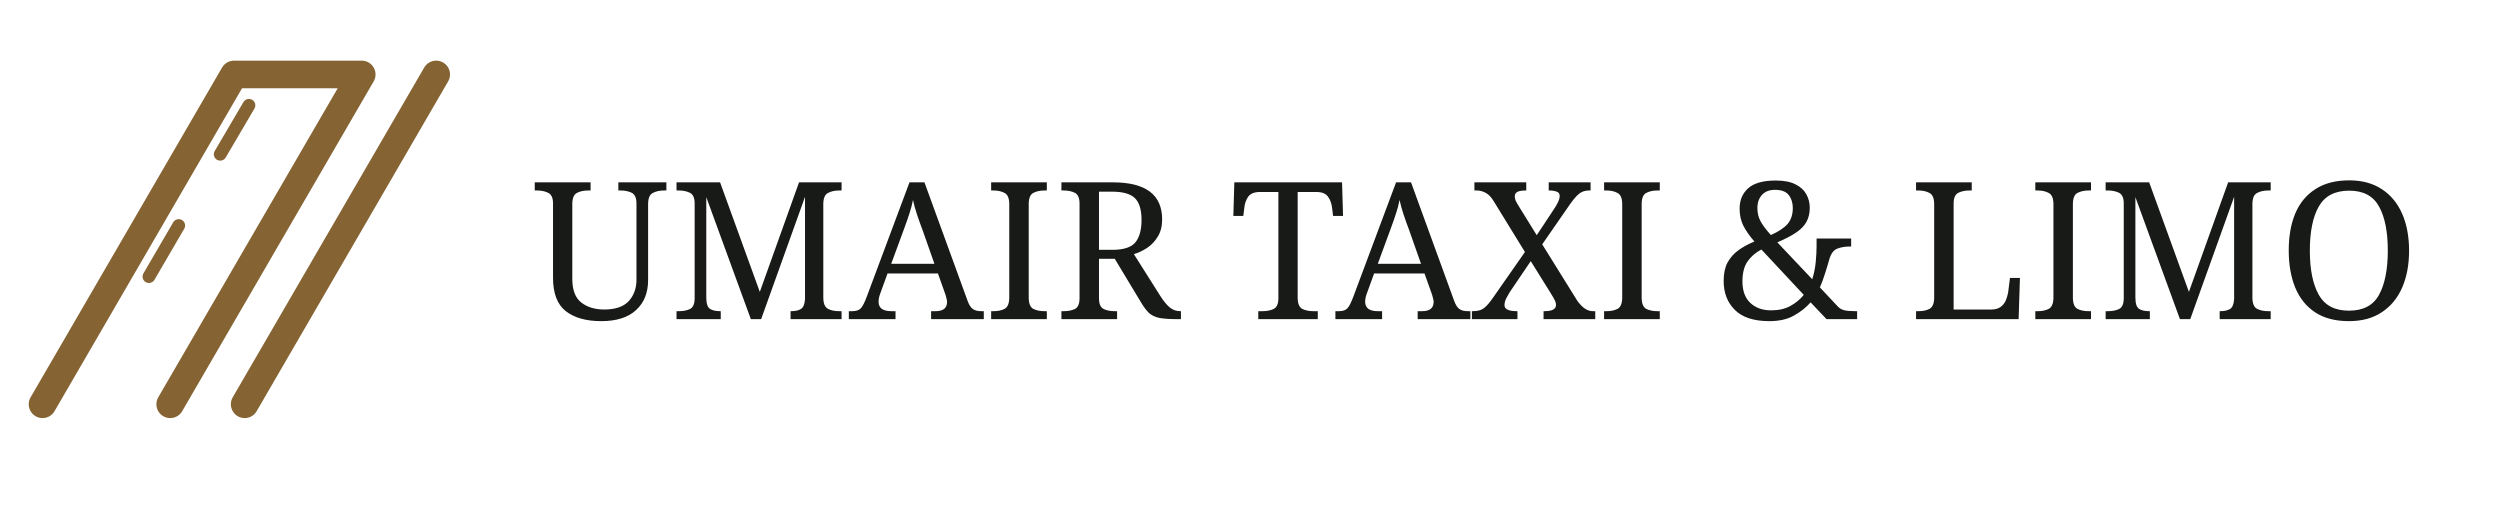
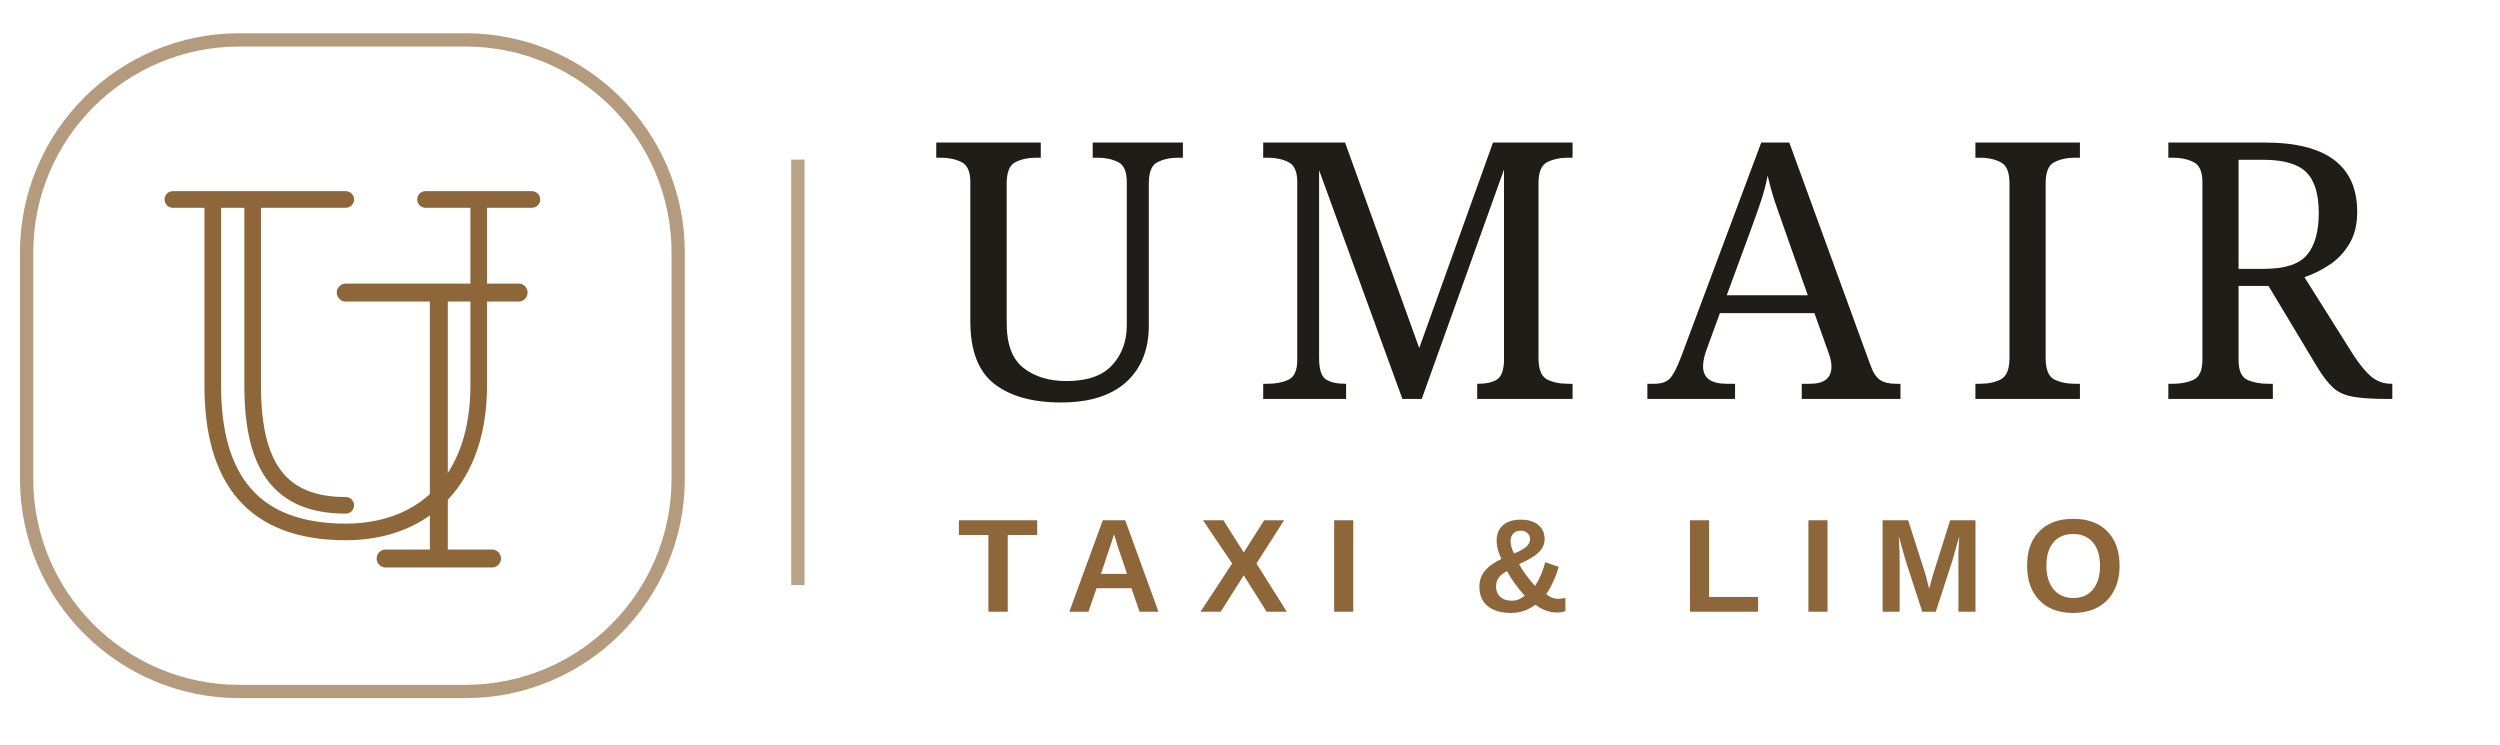
- <svg xmlns="http://www.w3.org/2000/svg" width="235" height="48" viewBox="0 0 235 48">
-   <path d="M4 38 22 7h12L16 38M23 38 41 7" fill="none" stroke="#856332" stroke-width="2.6" stroke-linecap="round" stroke-linejoin="round" />
-   <path d="m14 26 2.8-4.8m3.9-6.7 2.7-4.6" stroke="#856332" fill="none" stroke-width="1.2" stroke-linecap="round" />
-   <text x="50" y="30" fill="#181a17" font-family="Georgia,serif" font-size="18" textLength="179" lengthAdjust="spacingAndGlyphs">UMAIR TAXI &amp; LIMO</text>
+ <svg xmlns="http://www.w3.org/2000/svg" width="188" height="56" viewBox="0 0 188 56">
+   <rect x="2" y="3" width="49" height="49" rx="16" fill="none" stroke="#8d663a" stroke-opacity=".65" />
+   <path d="M13 15h13m-10 0v14c0 7 3 11 10 11 6 0 10-4 10-11V15m-4 0h8M19 15v14c0 6 2 9 7 9" fill="none" stroke="#8d663a" stroke-width="1.25" stroke-linecap="round" />
+   <path d="M26 22h13m-6 0v20m-4 0h8" fill="none" stroke="#8d663a" stroke-width="1.35" stroke-linecap="round" />
+   <path d="M60 12v32" stroke="#8d663a" stroke-opacity=".6" />
+   <text x="70" y="30" fill="#201d18" font-family="Georgia,serif" font-size="27" letter-spacing="4.6">UMAIR</text>
+   <text x="72" y="46" fill="#8d663a" font-family="Arial,sans-serif" font-size="10" font-weight="600" letter-spacing="2.8">TAXI &amp; LIMO</text>
</svg>
